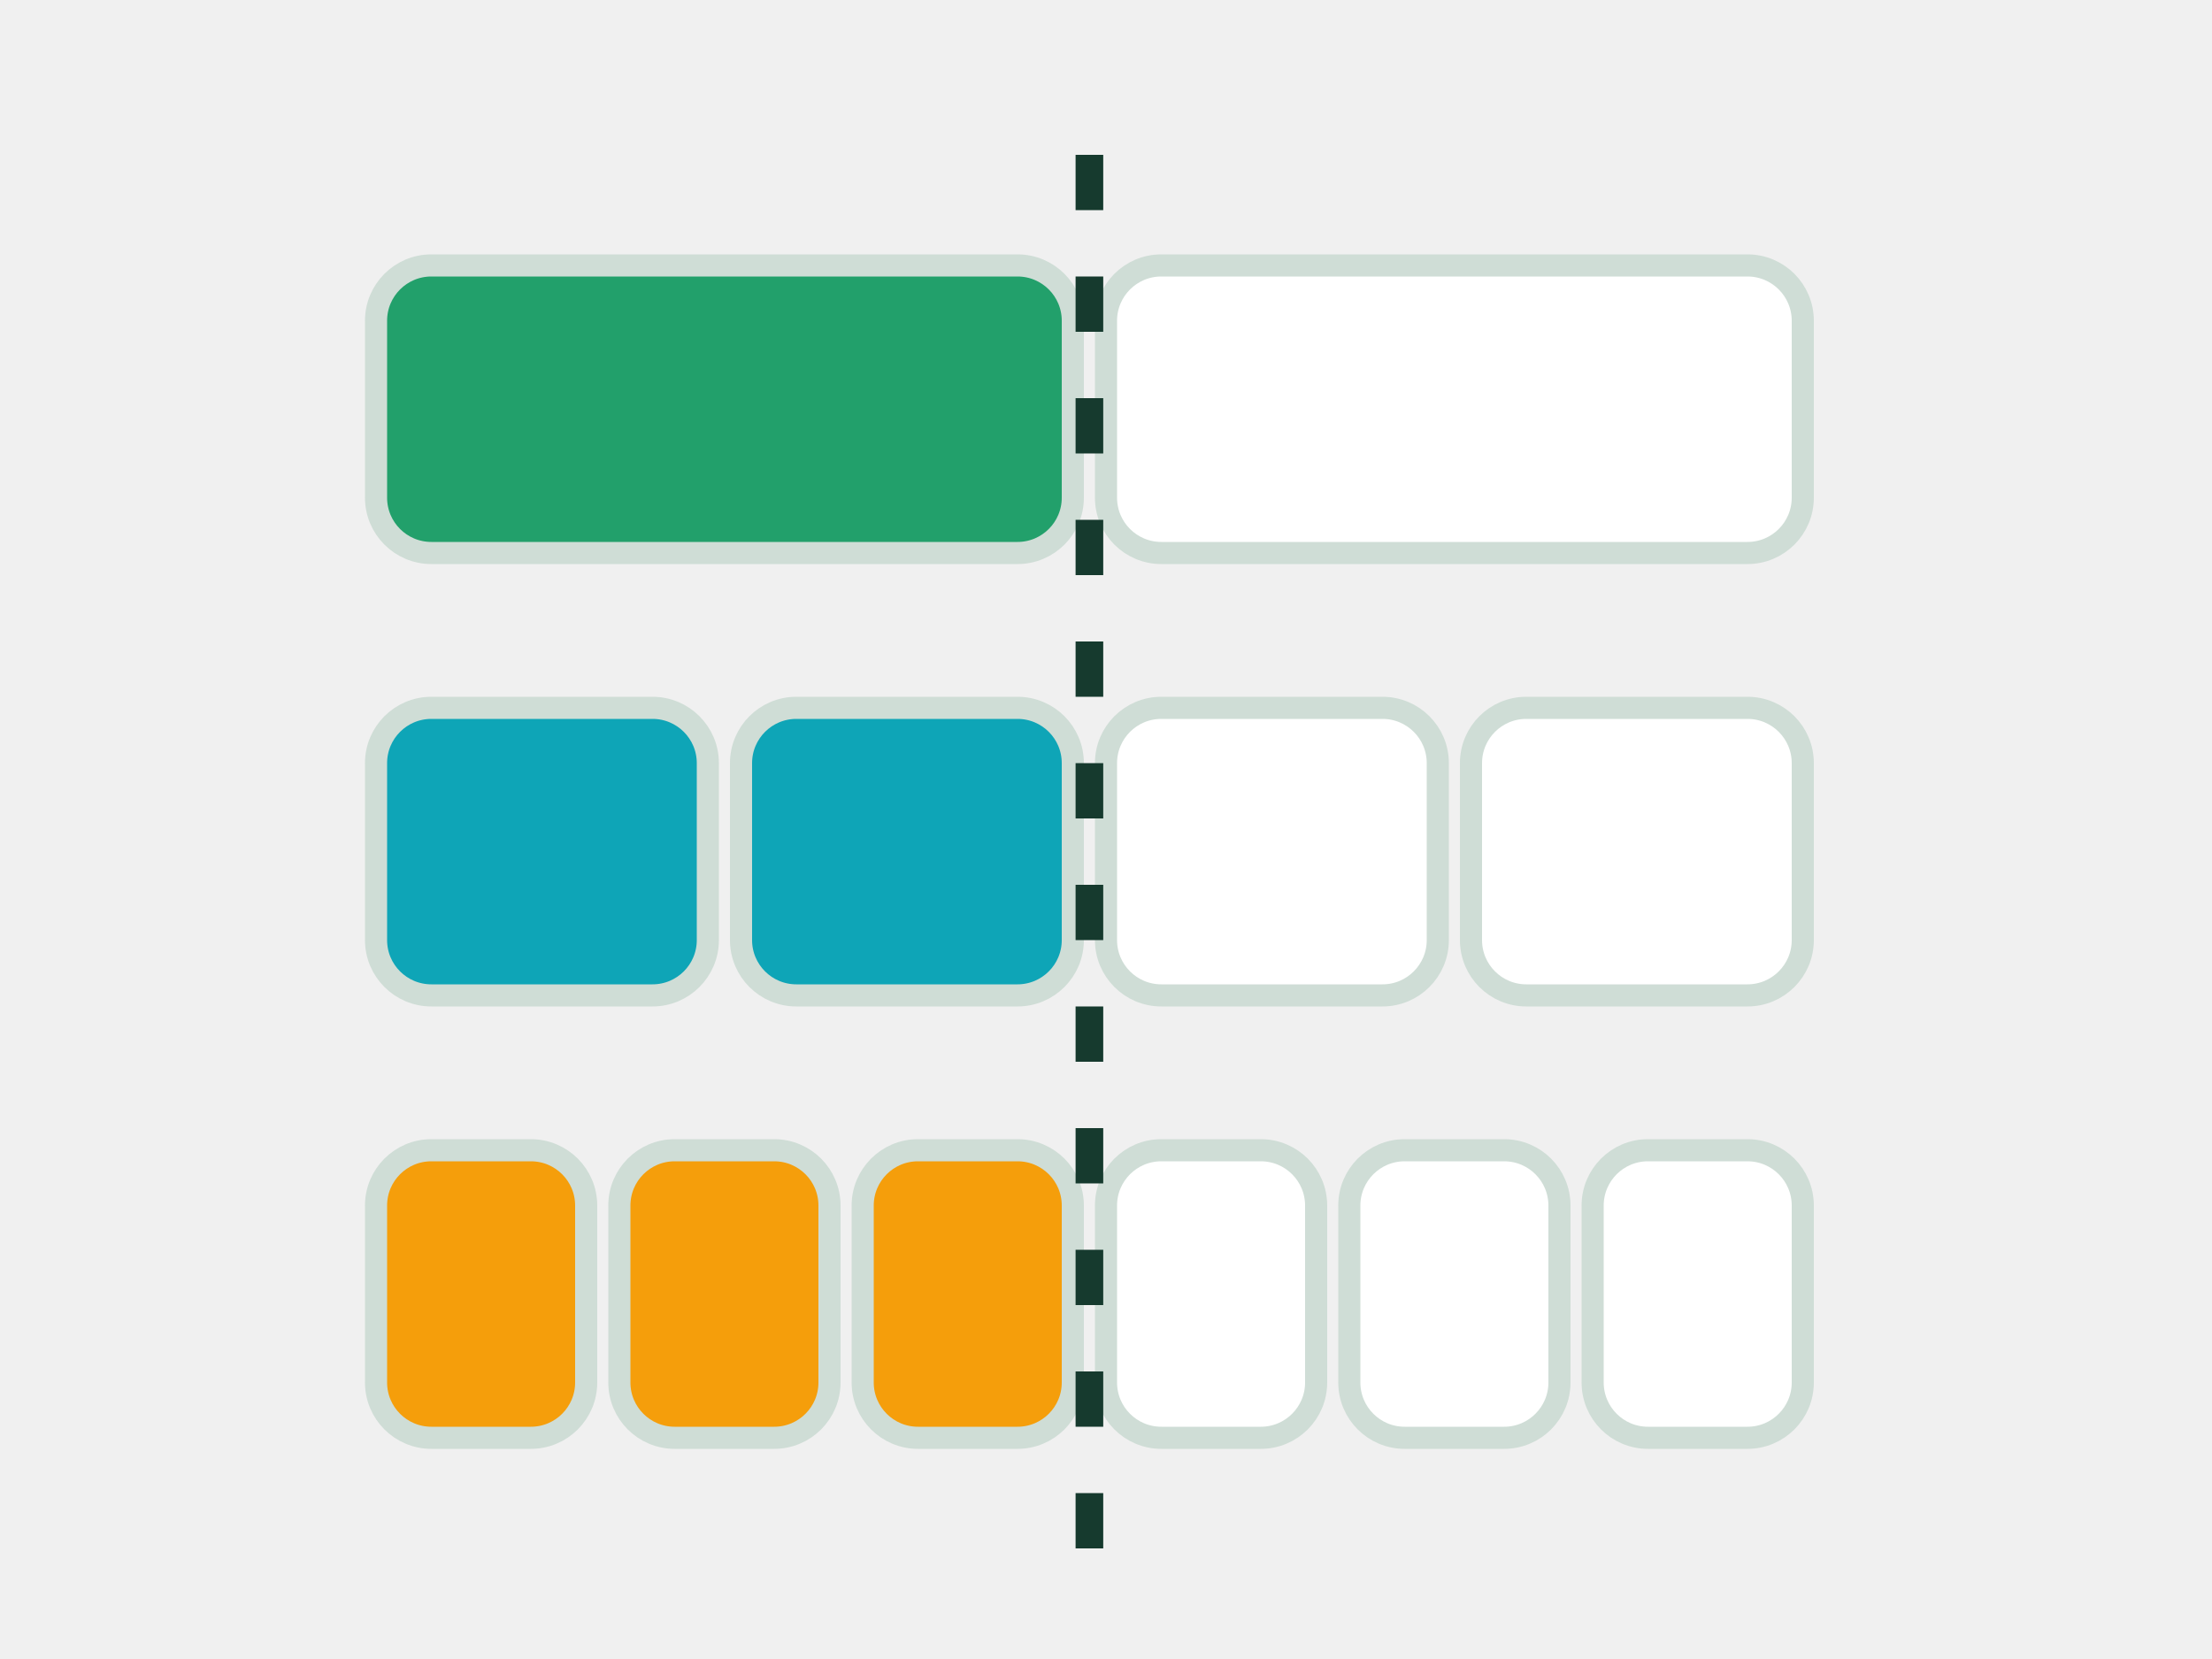
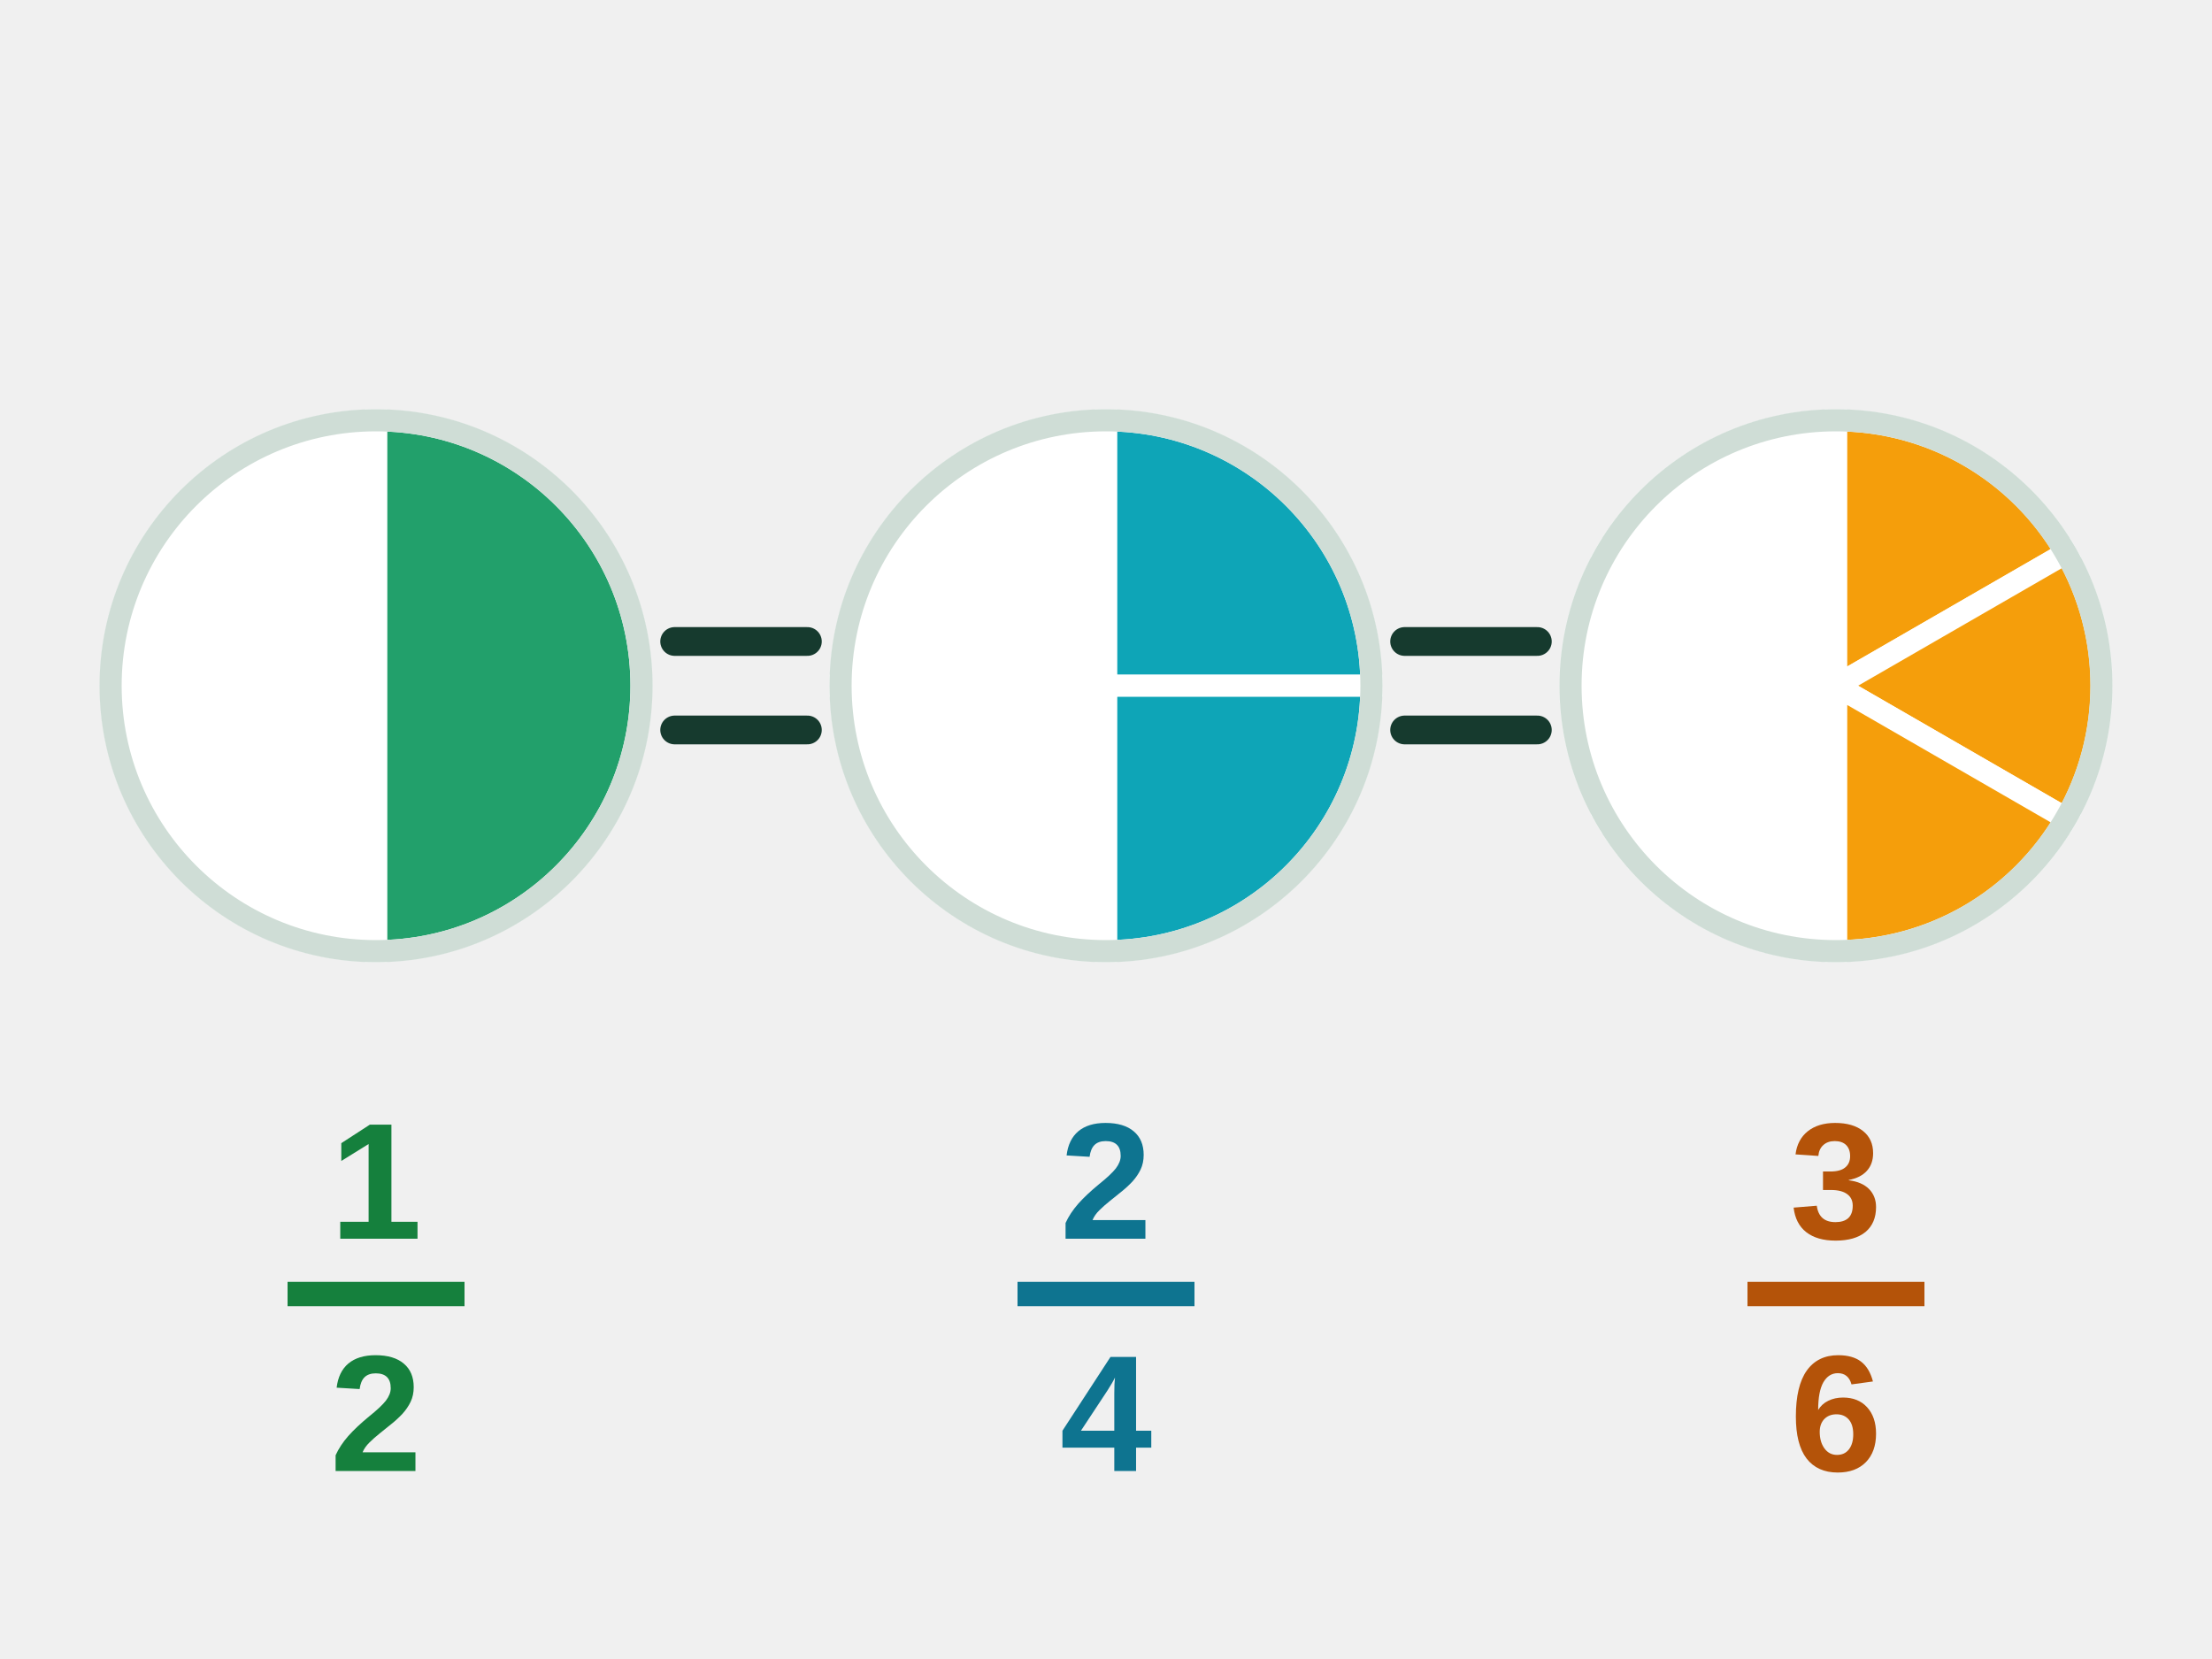
<svg xmlns="http://www.w3.org/2000/svg" viewBox="0 0 200 150">
-   <style>.v{animation:v 1.4s linear infinite}@keyframes v{to{stroke-dashoffset:-22}}@media (prefers-reduced-motion:reduce){*{animation:none !important}}</style>
-   <rect x="34.0" y="24" width="63.0" height="26" rx="5" fill="#22A06B" stroke="#CFDDD6" stroke-width="2" />
-   <rect x="100.0" y="24" width="63.0" height="26" rx="5" fill="#fff" stroke="#CFDDD6" stroke-width="2" />
-   <rect x="34.0" y="64" width="30.0" height="26" rx="5" fill="#0EA5B7" stroke="#CFDDD6" stroke-width="2" />
-   <rect x="67.0" y="64" width="30.0" height="26" rx="5" fill="#0EA5B7" stroke="#CFDDD6" stroke-width="2" />
-   <rect x="100.0" y="64" width="30.0" height="26" rx="5" fill="#fff" stroke="#CFDDD6" stroke-width="2" />
-   <rect x="133.0" y="64" width="30.0" height="26" rx="5" fill="#fff" stroke="#CFDDD6" stroke-width="2" />
-   <rect x="34.0" y="104" width="19.0" height="26" rx="5" fill="#F59E0B" stroke="#CFDDD6" stroke-width="2" />
-   <rect x="56.0" y="104" width="19.0" height="26" rx="5" fill="#F59E0B" stroke="#CFDDD6" stroke-width="2" />
-   <rect x="78.0" y="104" width="19.0" height="26" rx="5" fill="#F59E0B" stroke="#CFDDD6" stroke-width="2" />
-   <rect x="100.0" y="104" width="19.0" height="26" rx="5" fill="#fff" stroke="#CFDDD6" stroke-width="2" />
-   <rect x="122.0" y="104" width="19.0" height="26" rx="5" fill="#fff" stroke="#CFDDD6" stroke-width="2" />
-   <rect x="144.0" y="104" width="19.0" height="26" rx="5" fill="#fff" stroke="#CFDDD6" stroke-width="2" />
-   <path class="v" d="M98.5 14 V140" stroke="#163A2E" stroke-width="2.5" stroke-dasharray="5 6" />
+   <circle cx="34" cy="62" r="24" fill="#fff" stroke="#CFDDD6" stroke-width="2" />
+   <path d="M34 62 L34.0 38.0 A24 24 0 0 1 34.0 86.0Z" fill="#22A06B" stroke="#fff" stroke-width="2" />
+   <path d="M34 62 L34.0 86.0 A24 24 0 0 1 34.0 38.0Z" fill="#fff" stroke="#fff" stroke-width="2" />
+   <circle cx="34" cy="62" r="24" fill="none" stroke="#CFDDD6" stroke-width="2" />
+   <circle cx="100" cy="62" r="24" fill="#fff" stroke="#CFDDD6" stroke-width="2" />
+   <path d="M100 62 L100.0 38.0 A24 24 0 0 1 124.0 62.0Z" fill="#0EA5B7" stroke="#fff" stroke-width="2" />
+   <path d="M100 62 L124.0 62.0 A24 24 0 0 1 100.0 86.0Z" fill="#0EA5B7" stroke="#fff" stroke-width="2" />
+   <path d="M100 62 L100.0 86.0 A24 24 0 0 1 76.0 62.0Z" fill="#fff" stroke="#fff" stroke-width="2" />
+   <path d="M100 62 L76.0 62.0 A24 24 0 0 1 100.0 38.0Z" fill="#fff" stroke="#fff" stroke-width="2" />
+   <circle cx="100" cy="62" r="24" fill="none" stroke="#CFDDD6" stroke-width="2" />
+   <circle cx="166" cy="62" r="24" fill="#fff" stroke="#CFDDD6" stroke-width="2" />
+   <path d="M166 62 L166.0 38.0 A24 24 0 0 1 186.8 50.0Z" fill="#F59E0B" stroke="#fff" stroke-width="2" />
+   <path d="M166 62 L186.8 50.0 A24 24 0 0 1 186.8 74.0Z" fill="#F59E0B" stroke="#fff" stroke-width="2" />
+   <path d="M166 62 L186.8 74.0 A24 24 0 0 1 166.0 86.0Z" fill="#F59E0B" stroke="#fff" stroke-width="2" />
+   <path d="M166 62 L166.0 86.0 A24 24 0 0 1 145.2 74.0Z" fill="#fff" stroke="#fff" stroke-width="2" />
+   <path d="M166 62 L145.2 74.0 A24 24 0 0 1 145.2 50.0Z" fill="#fff" stroke="#fff" stroke-width="2" />
+   <path d="M166 62 L145.2 50.0 A24 24 0 0 1 166.0 38.0Z" fill="#fff" stroke="#fff" stroke-width="2" />
+   <circle cx="166" cy="62" r="24" fill="none" stroke="#CFDDD6" stroke-width="2" />
+   <path d="M61 58 h12 M61 66 h12" stroke="#163A2E" stroke-width="2.6" stroke-linecap="round" />
+   <path d="M127 58 h12 M127 66 h12" stroke="#163A2E" stroke-width="2.6" stroke-linecap="round" />
+   <text x="34" y="112" font-family="Arial,Helvetica,sans-serif" font-weight="700" text-anchor="middle" font-size="15" fill="#15803D">1</text>
+   <path d="M26 117 h16" stroke="#15803D" stroke-width="2.2" />
+   <text x="34" y="133" font-family="Arial,Helvetica,sans-serif" font-weight="700" text-anchor="middle" font-size="15" fill="#15803D">2</text>
+   <text x="100" y="112" font-family="Arial,Helvetica,sans-serif" font-weight="700" text-anchor="middle" font-size="15" fill="#0E7490">2</text>
+   <path d="M92 117 h16" stroke="#0E7490" stroke-width="2.2" />
+   <text x="100" y="133" font-family="Arial,Helvetica,sans-serif" font-weight="700" text-anchor="middle" font-size="15" fill="#0E7490">4</text>
+   <text x="166" y="112" font-family="Arial,Helvetica,sans-serif" font-weight="700" text-anchor="middle" font-size="15" fill="#B45309">3</text>
+   <path d="M158 117 h16" stroke="#B45309" stroke-width="2.2" />
+   <text x="166" y="133" font-family="Arial,Helvetica,sans-serif" font-weight="700" text-anchor="middle" font-size="15" fill="#B45309">6</text>
</svg>
